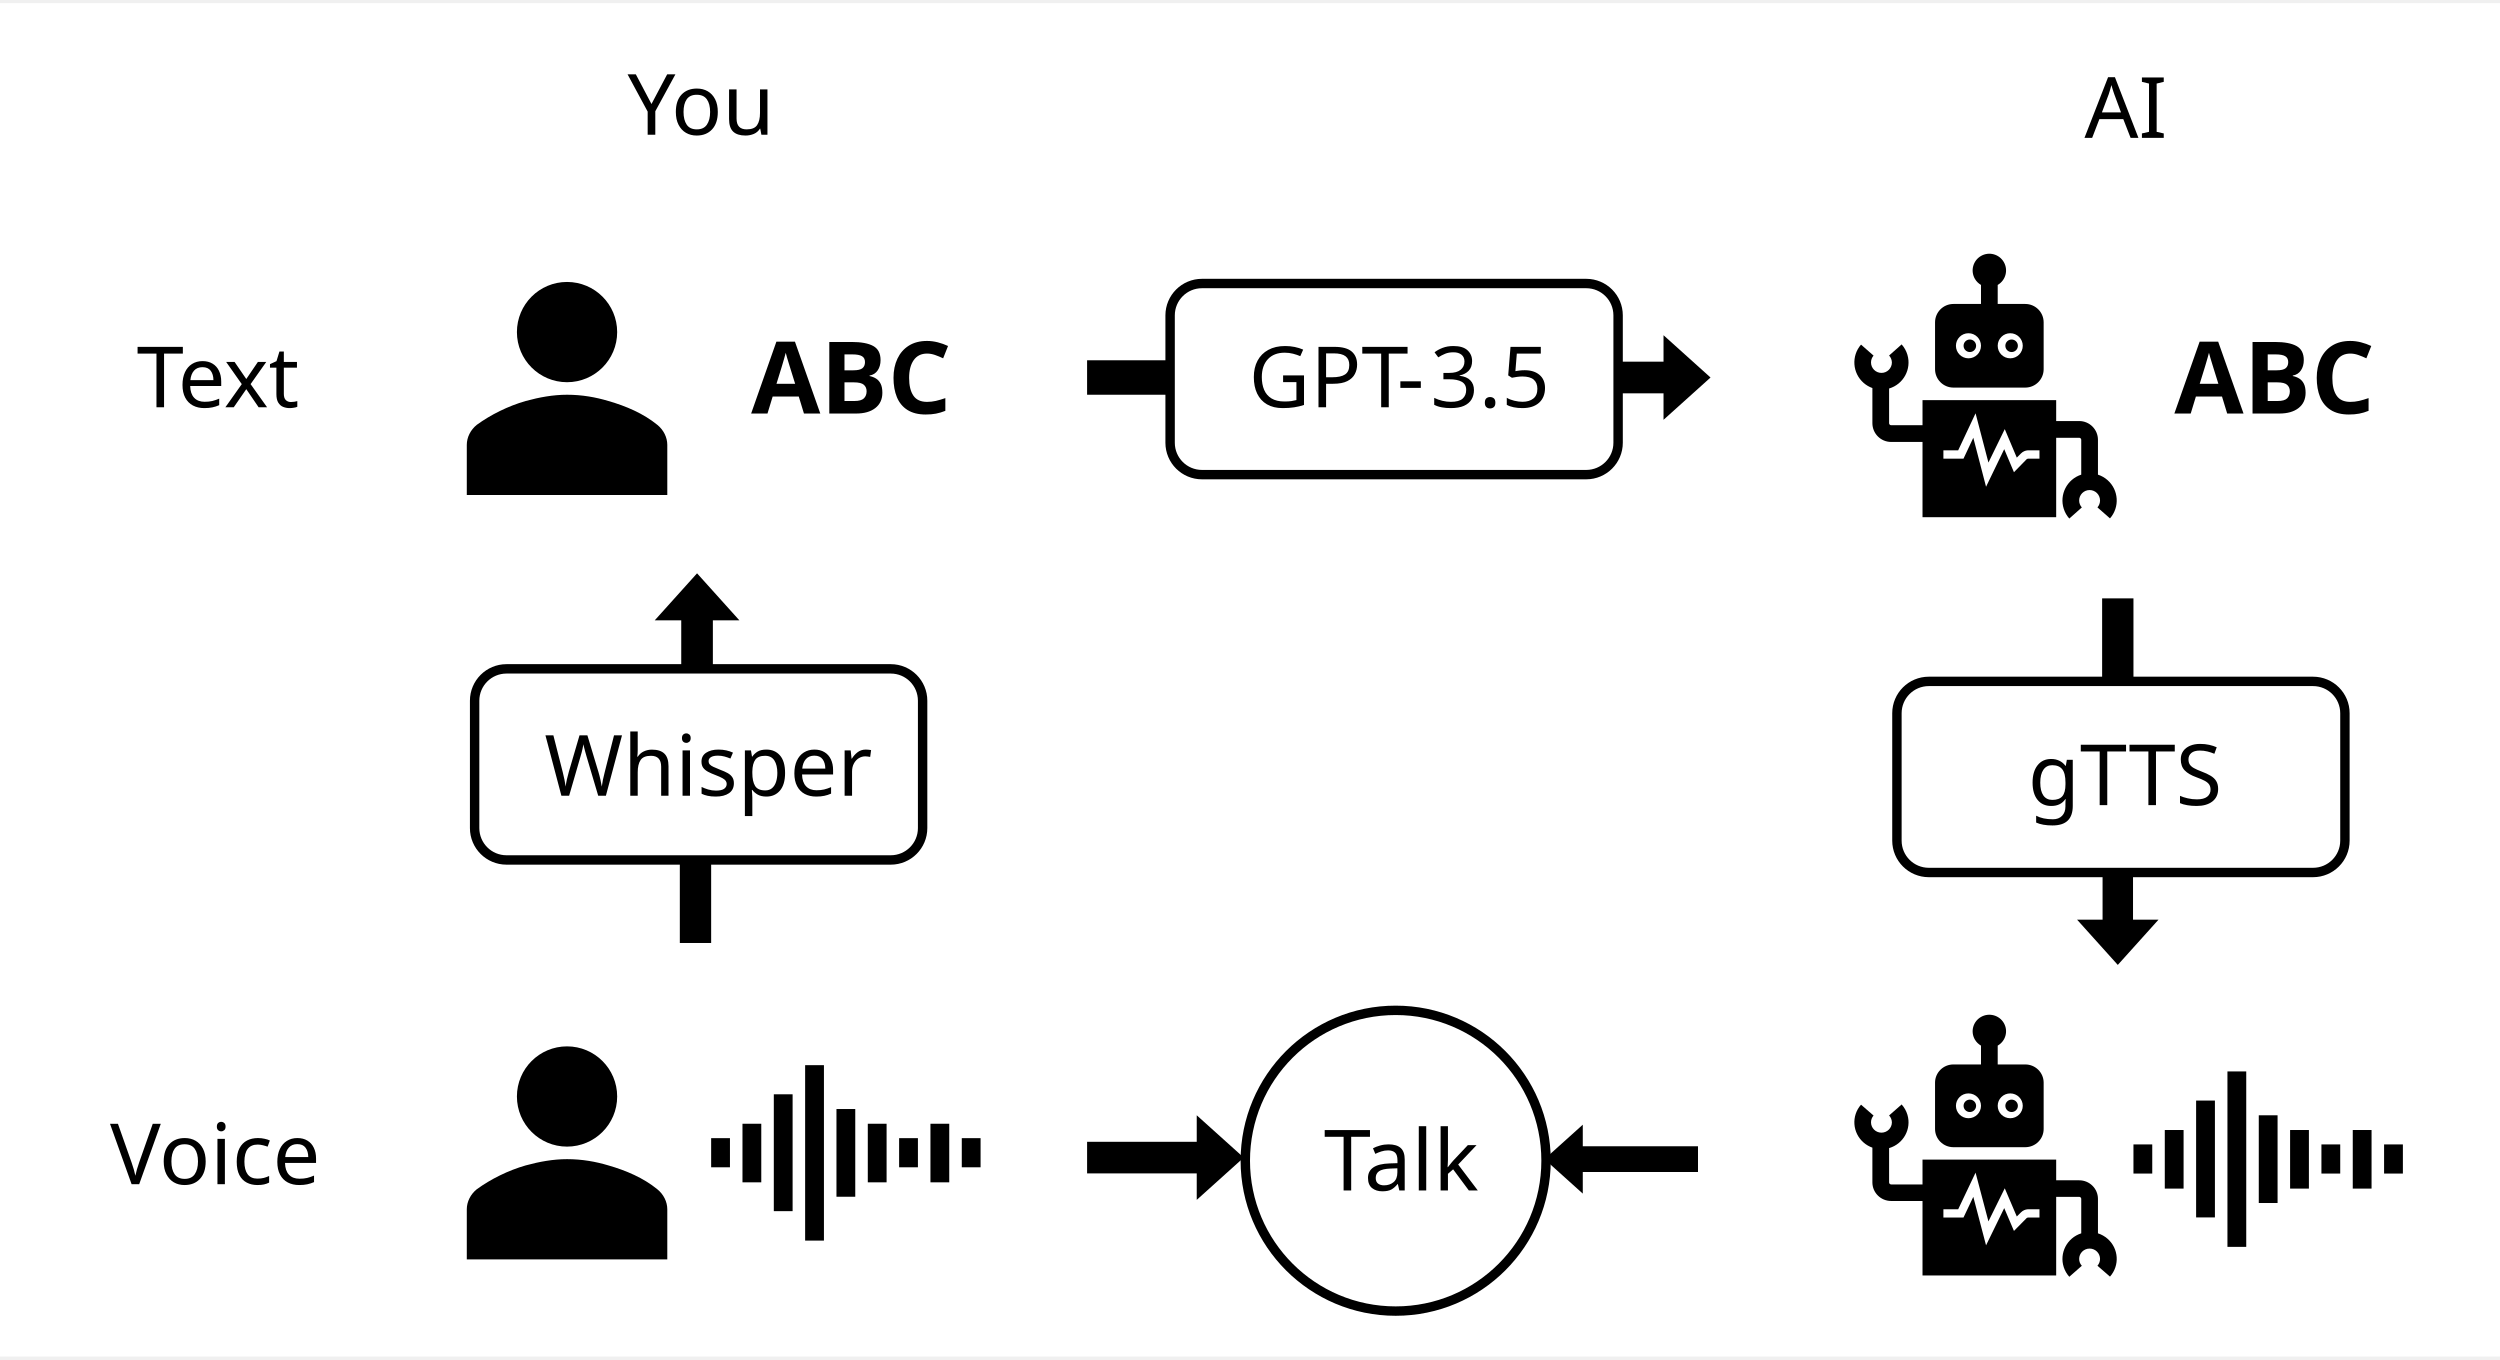
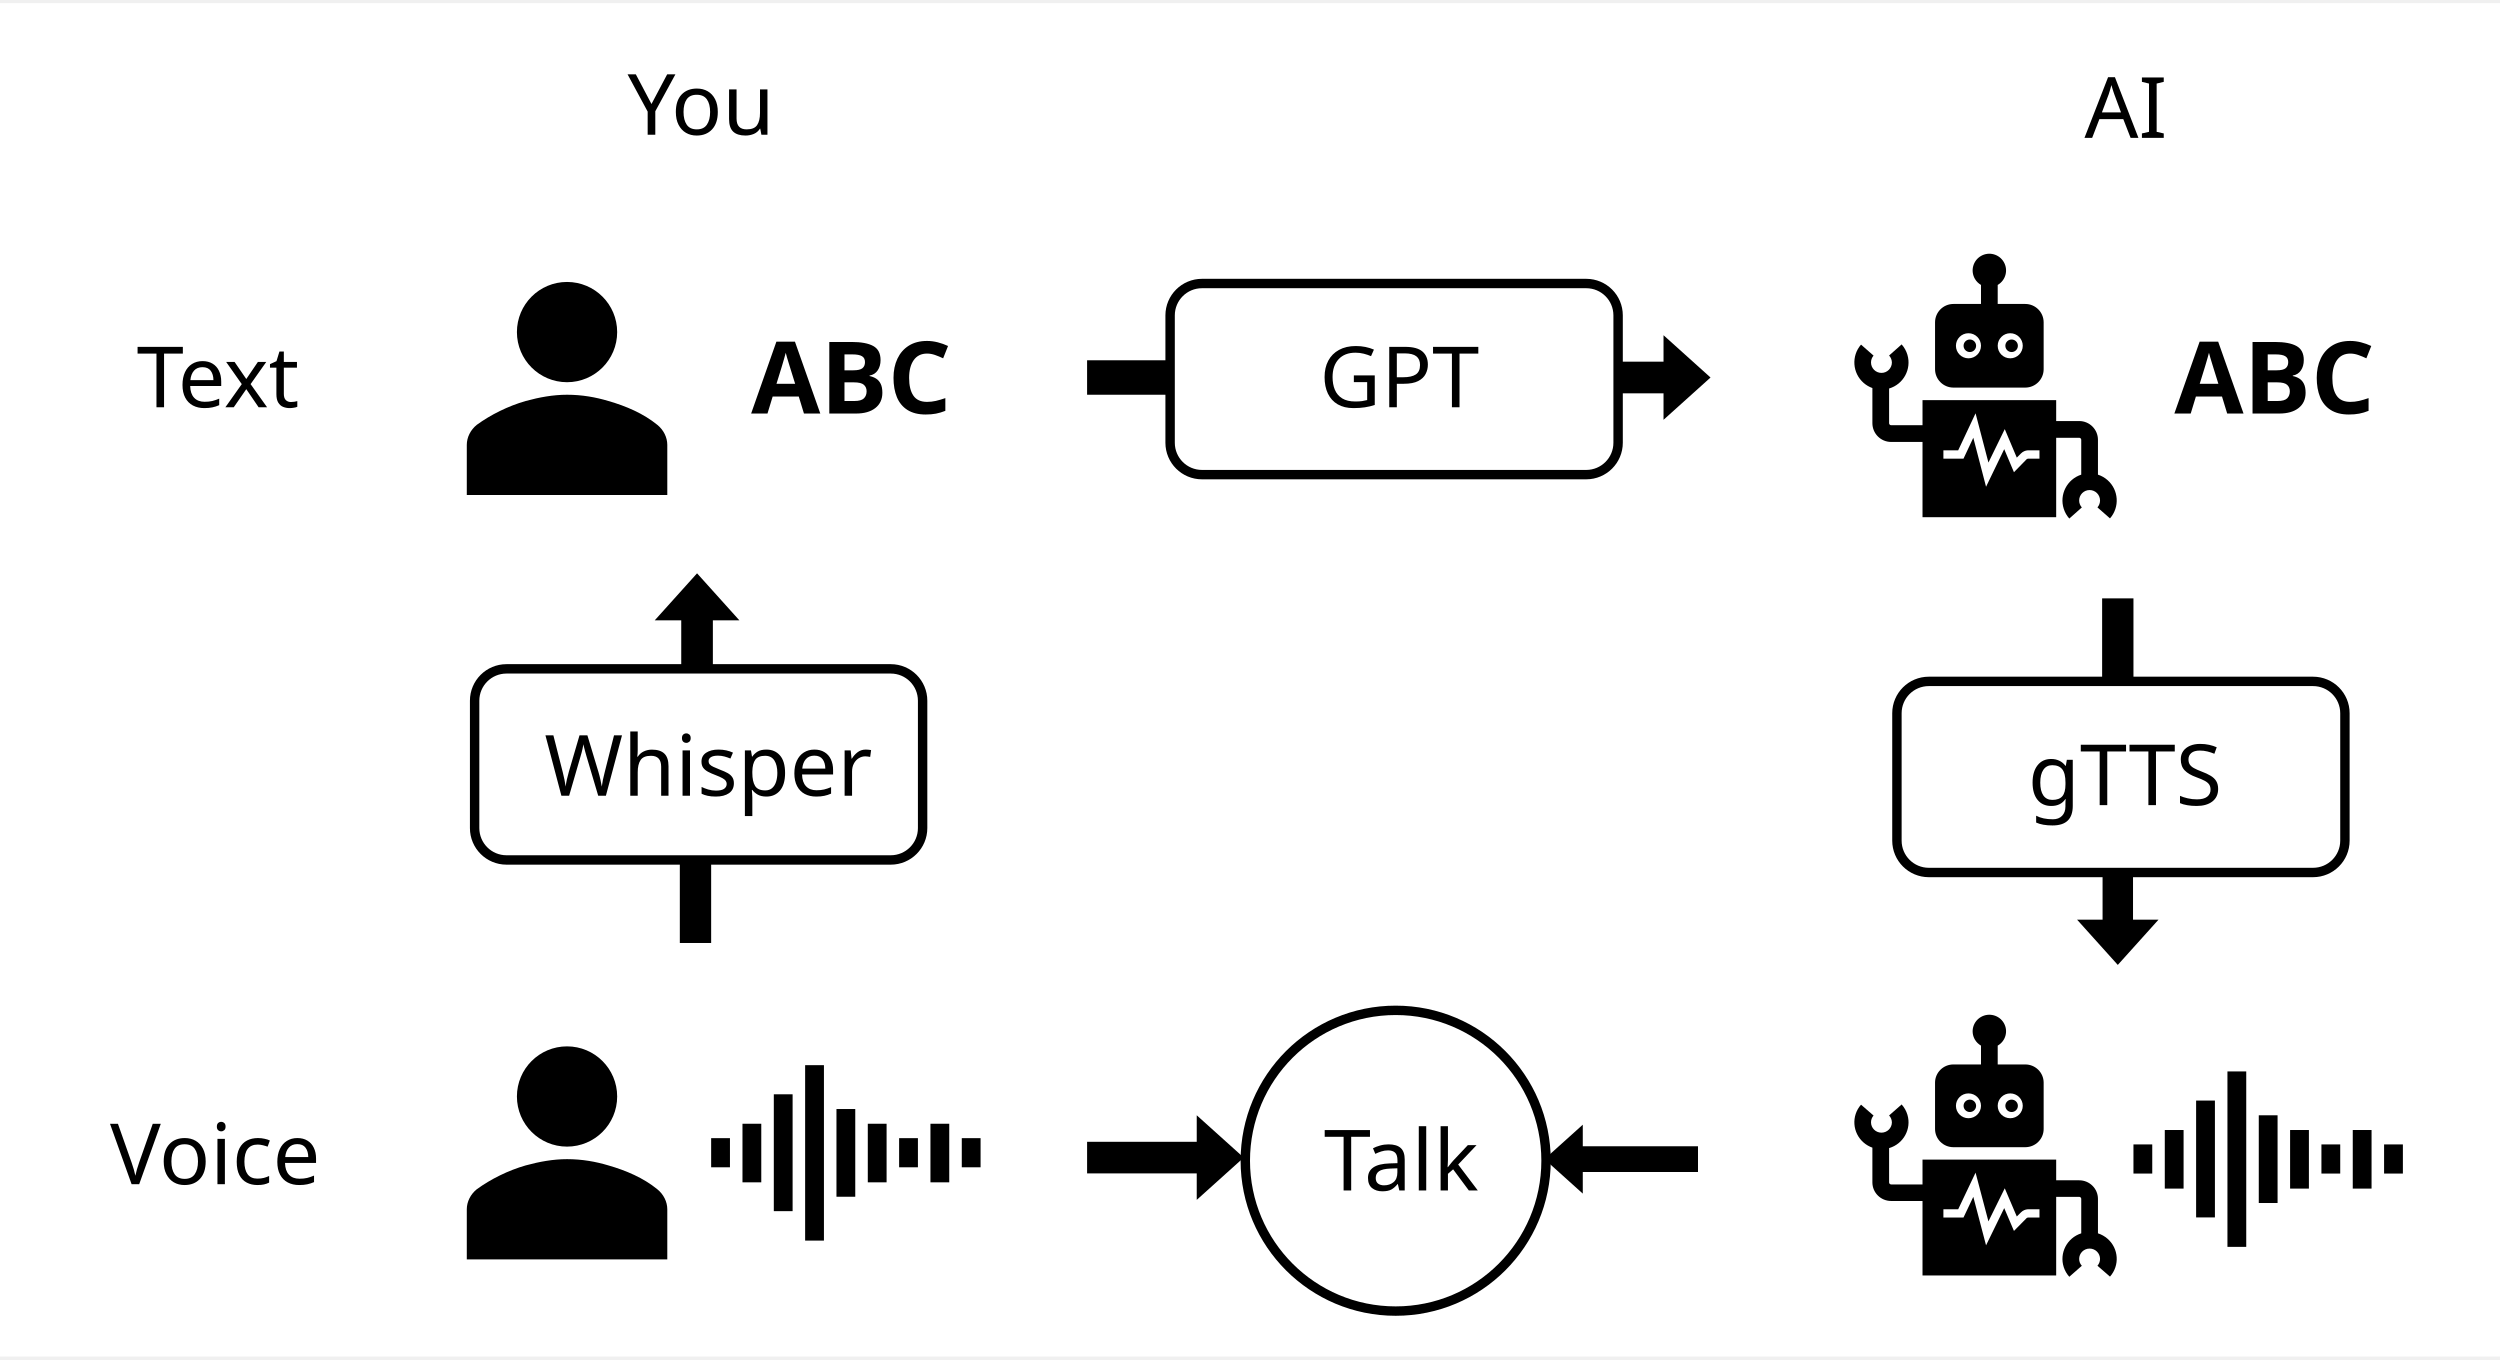
<svg xmlns="http://www.w3.org/2000/svg" width="798" height="434" overflow="hidden">
  <defs>
    <clipPath id="clip0">
-       <rect x="241" y="144" width="798" height="434" />
+       <rect x="812" y="460" width="128" height="94" />
    </clipPath>
    <clipPath id="clip1">
-       <rect x="374" y="464" width="96" height="96" />
+       <rect x="812" y="460" width="128" height="94" />
    </clipPath>
    <clipPath id="clip2">
-       <rect x="374" y="464" width="96" height="96" />
+       <rect x="812" y="217" width="128" height="95" />
    </clipPath>
    <clipPath id="clip3">
-       <rect x="374" y="464" width="96" height="96" />
-     </clipPath>
-     <clipPath id="clip4">
-       <rect x="463" y="464" width="96" height="96" />
-     </clipPath>
-     <clipPath id="clip5">
-       <rect x="463" y="464" width="96" height="96" />
-     </clipPath>
-     <clipPath id="clip6">
-       <rect x="463" y="464" width="96" height="96" />
-     </clipPath>
-     <clipPath id="clip7">
-       <rect x="812" y="460" width="128" height="94" />
-     </clipPath>
-     <clipPath id="clip8">
-       <rect x="812" y="460" width="128" height="94" />
-     </clipPath>
-     <clipPath id="clip9">
-       <rect x="812" y="460" width="128" height="127" />
-     </clipPath>
-     <clipPath id="clip10">
-       <rect x="917" y="466" width="96" height="96" />
-     </clipPath>
-     <clipPath id="clip11">
-       <rect x="917" y="466" width="96" height="96" />
-     </clipPath>
-     <clipPath id="clip12">
-       <rect x="917" y="466" width="96" height="96" />
-     </clipPath>
-     <clipPath id="clip13">
-       <rect x="374" y="220" width="96" height="96" />
-     </clipPath>
-     <clipPath id="clip14">
-       <rect x="374" y="220" width="96" height="96" />
-     </clipPath>
-     <clipPath id="clip15">
-       <rect x="374" y="220" width="96" height="96" />
-     </clipPath>
-     <clipPath id="clip16">
      <rect x="812" y="217" width="128" height="95" />
    </clipPath>
-     <clipPath id="clip17">
-       <rect x="812" y="217" width="128" height="95" />
-     </clipPath>
-     <clipPath id="clip18">
-       <rect x="812" y="217" width="128" height="129" />
-     </clipPath>
  </defs>
-   <g clip-path="url(#clip0)" transform="translate(-241 -144)">
+   <g transform="translate(-241 -144)">
    <rect x="241" y="145" width="798" height="432" fill="#FFFFFF" />
    <text font-family="Segoe UI,Segoe UI_MSFontService,sans-serif" font-weight="400" font-size="27" transform="translate(284.648 274)">Text</text>
    <text font-family="Segoe UI,Segoe UI_MSFontService,sans-serif" font-weight="400" font-size="27" transform="translate(276.116 522)">Voice</text>
    <text font-family="Segoe UI,Segoe UI_MSFontService,sans-serif" font-weight="400" font-size="27" transform="translate(906.367 188)">AI</text>
    <text font-family="Segoe UI,Segoe UI_MSFontService,sans-serif" font-weight="400" font-size="27" transform="translate(441.313 187)">You</text>
-     <g clip-path="url(#clip1)">
-       <g clip-path="url(#clip2)">
-         <g clip-path="url(#clip3)">
+     <g>
+       <g>
+         <g>
          <path d="M438 494C438 502.837 430.837 510 422 510 413.163 510 406 502.837 406 494 406 485.163 413.163 478 422 478 430.837 478 438 485.163 438 494Z" />
          <path d="M454 546 454 530C454 527.6 452.8 525.2 450.8 523.6 446.4 520 440.8 517.6 435.2 516 431.2 514.8 426.8 514 422 514 417.6 514 413.2 514.8 408.8 516 403.2 517.6 397.6 520.4 393.2 523.6 391.2 525.2 390 527.6 390 530L390 546 454 546Z" />
        </g>
      </g>
    </g>
-     <g clip-path="url(#clip4)">
-       <g clip-path="url(#clip5)">
-         <g clip-path="url(#clip6)">
+     <g>
+       <g>
+         <g>
          <path d="M548 507.3 554 507.3 554 516.6 548 516.6Z" />
          <path d="M528 507.3 534 507.3 534 516.6 528 516.6Z" />
          <path d="M468 507.3 474 507.3 474 516.6 468 516.6Z" />
          <path d="M538 502.7 544 502.7 544 521.4 538 521.4Z" />
          <path d="M518 502.7 524 502.7 524 521.4 518 521.4Z" />
          <path d="M478 502.7 484 502.7 484 521.4 478 521.4Z" />
          <path d="M508 498 514 498 514 526 508 526Z" />
          <path d="M488 493.3 494 493.3 494 530.6 488 530.6Z" />
          <path d="M498 484 504 484 504 540 498 540Z" />
        </g>
      </g>
    </g>
-     <g clip-path="url(#clip7)">
-       <g clip-path="url(#clip8)">
-         <g clip-path="url(#clip9)">
+     <g clip-path="url(#clip0)">
+       <g clip-path="url(#clip1)">
+         <g>
          <path d="M85.077 95.088 41.495 95.088C36.025 95.088 31.59 99.522 31.59 104.993 31.59 110.463 36.025 114.898 41.495 114.898L85.077 114.898C90.547 114.898 94.982 110.463 94.982 104.993 94.982 99.522 90.547 95.088 85.077 95.088ZM44.137 108.955C41.948 108.955 40.175 107.181 40.175 104.993 40.175 102.805 41.948 101.031 44.137 101.031 46.325 101.031 48.099 102.805 48.099 104.993 48.099 107.181 46.325 108.955 44.137 108.955ZM63.286 108.955C61.098 108.955 59.324 107.181 59.324 104.993 59.324 102.805 61.098 101.031 63.286 101.031 65.474 101.031 67.248 102.805 67.248 104.993 67.248 107.181 65.474 108.955 63.286 108.955ZM82.436 108.955C80.248 108.955 78.474 107.181 78.474 104.993 78.474 102.805 80.248 101.031 82.436 101.031 84.624 101.031 86.398 102.805 86.398 104.993 86.398 107.181 84.624 108.955 82.436 108.955Z" transform="matrix(1.00959 0 0 1 812 460)" />
          <path d="M72.412 36.979C72.412 38.073 71.525 38.96 70.431 38.96 69.337 38.96 68.45 38.073 68.45 36.979 68.45 35.885 69.337 34.998 70.431 34.998 71.525 34.998 72.412 35.885 72.412 36.979Z" transform="matrix(1.00959 0 0 1 812 460)" />
          <path d="M74.763 23.772 66.033 23.772 66.033 17.763C68.56 16.304 69.426 13.073 67.967 10.547 66.508 8.02 63.277 7.154 60.751 8.613 58.224 10.072 57.358 13.303 58.817 15.829 59.281 16.632 59.947 17.299 60.751 17.763L60.751 23.772 52.021 23.772C48.822 23.779 46.23 26.371 46.223 29.57L46.223 44.388C46.23 47.586 48.822 50.178 52.021 50.185L74.763 50.185C77.962 50.178 80.553 47.586 80.561 44.388L80.561 29.57C80.553 26.371 77.962 23.779 74.763 23.772ZM56.788 40.941C54.6 40.941 52.827 39.167 52.827 36.979 52.827 34.79 54.6 33.017 56.788 33.017 58.977 33.017 60.751 34.79 60.751 36.979 60.751 39.167 58.977 40.941 56.788 40.941ZM69.995 40.941C67.807 40.941 66.033 39.167 66.033 36.979 66.033 34.79 67.807 33.017 69.995 33.017 72.183 33.017 73.957 34.79 73.957 36.979 73.957 39.167 72.183 40.941 69.995 40.941Z" transform="matrix(1.00959 0 0 1 812 460)" />
          <path d="M59.205 36.979C59.205 38.073 58.318 38.96 57.224 38.96 56.13 38.96 55.243 38.073 55.243 36.979 55.243 35.885 56.13 34.998 57.224 34.998 58.318 34.998 59.205 35.885 59.205 36.979Z" transform="matrix(1.00959 0 0 1 812 460)" />
          <path d="M97.729 77.681 97.729 66.68C97.729 63.405 95.074 60.751 91.799 60.751L84.522 60.751 84.522 54.147 42.261 54.147 42.261 62.071 32.343 62.071C31.986 62.071 31.696 61.782 31.696 61.424L31.696 50.476C36.236 49.135 38.829 44.368 37.489 39.828 37.129 38.611 36.504 37.489 35.658 36.543L31.696 40.056C32.25 40.658 32.565 41.443 32.581 42.261 32.571 44.085 31.085 45.555 29.261 45.545 27.438 45.535 25.968 44.049 25.978 42.225 25.982 41.438 26.267 40.678 26.783 40.082L22.821 36.609C19.708 40.185 20.084 45.607 23.66 48.72 24.469 49.424 25.403 49.97 26.413 50.331L26.413 61.424C26.413 64.699 29.068 67.354 32.343 67.354L42.261 67.354 42.261 91.126 84.522 91.126 84.522 66.033 91.799 66.033C92.157 66.033 92.447 66.323 92.447 66.68L92.447 77.681C87.936 79.141 85.462 83.98 86.921 88.491 87.286 89.62 87.882 90.661 88.669 91.548L92.631 88.035C92.085 87.436 91.783 86.654 91.786 85.843 91.788 84.02 93.267 82.543 95.091 82.544 96.914 82.546 98.391 84.025 98.389 85.849 98.389 86.648 98.098 87.421 97.571 88.022L101.533 91.496C104.657 87.94 104.308 82.524 100.752 79.399 99.873 78.626 98.844 78.041 97.729 77.681ZM79.24 72.636 75.568 72.636C75.441 72.659 75.319 72.709 75.212 72.782L71.171 76.915 68.093 69.625 62.349 81.511 58.321 66.033 55.217 72.636 48.865 72.636 48.865 69.995 53.54 69.995 59.034 58.307 63.101 73.865 68.265 63.299 72.069 72.306 73.389 70.986C73.969 70.399 74.745 70.046 75.568 69.995L79.24 69.995Z" transform="matrix(1.00959 0 0 1 812 460)" />
        </g>
      </g>
    </g>
-     <g clip-path="url(#clip10)">
-       <g clip-path="url(#clip11)">
-         <g clip-path="url(#clip12)">
+     <g>
+       <g>
+         <g>
          <path d="M1002 509.3 1008 509.3 1008 518.6 1002 518.6Z" />
          <path d="M982 509.3 988 509.3 988 518.6 982 518.6Z" />
          <path d="M922 509.3 928 509.3 928 518.6 922 518.6Z" />
          <path d="M992 504.7 998 504.7 998 523.4 992 523.4Z" />
          <path d="M972 504.7 978 504.7 978 523.4 972 523.4Z" />
          <path d="M932 504.7 938 504.7 938 523.4 932 523.4Z" />
          <path d="M962 500 968 500 968 528 962 528Z" />
          <path d="M942 495.3 948 495.3 948 532.6 942 532.6Z" />
          <path d="M952 486 958 486 958 542 952 542Z" />
        </g>
      </g>
    </g>
-     <g clip-path="url(#clip13)">
-       <g clip-path="url(#clip14)">
-         <g clip-path="url(#clip15)">
+     <g>
+       <g>
+         <g>
          <path d="M438 250C438 258.837 430.837 266 422 266 413.163 266 406 258.837 406 250 406 241.163 413.163 234 422 234 430.837 234 438 241.163 438 250Z" />
          <path d="M454 302 454 286C454 283.6 452.8 281.2 450.8 279.6 446.4 276 440.8 273.6 435.2 272 431.2 270.8 426.8 270 422 270 417.6 270 413.2 270.8 408.8 272 403.2 273.6 397.6 276.4 393.2 279.6 391.2 281.2 390 283.6 390 286L390 302 454 302Z" />
        </g>
      </g>
    </g>
-     <g clip-path="url(#clip16)">
-       <g clip-path="url(#clip17)">
-         <g clip-path="url(#clip18)">
+     <g clip-path="url(#clip2)">
+       <g clip-path="url(#clip3)">
+         <g>
          <path d="M85.893 96 41.893 96C36.37 96 31.893 100.477 31.893 106 31.893 111.523 36.37 116 41.893 116L85.893 116C91.416 116 95.893 111.523 95.893 106 95.893 100.477 91.416 96 85.893 96ZM44.56 110C42.351 110 40.56 108.209 40.56 106 40.56 103.791 42.351 102 44.56 102 46.769 102 48.56 103.791 48.56 106 48.56 108.209 46.769 110 44.56 110ZM63.893 110C61.684 110 59.893 108.209 59.893 106 59.893 103.791 61.684 102 63.893 102 66.103 102 67.893 103.791 67.893 106 67.893 108.209 66.103 110 63.893 110ZM83.227 110C81.017 110 79.227 108.209 79.227 106 79.227 103.791 81.017 102 83.227 102 85.436 102 87.227 103.791 87.227 106 87.227 108.209 85.436 110 83.227 110Z" transform="matrix(1 0 0 1.00104 812 217)" />
          <path d="M73.107 37.333C73.107 38.438 72.211 39.333 71.107 39.333 70.002 39.333 69.107 38.438 69.107 37.333 69.107 36.229 70.002 35.333 71.107 35.333 72.211 35.333 73.107 36.229 73.107 37.333Z" transform="matrix(1 0 0 1.00104 812 217)" />
          <path d="M75.48 24 66.667 24 66.667 17.933C69.218 16.46 70.092 13.199 68.619 10.648 67.146 8.097 63.884 7.223 61.333 8.696 58.782 10.168 57.908 13.43 59.381 15.981 59.849 16.792 60.523 17.465 61.333 17.933L61.333 24 52.52 24C49.29 24.007 46.674 26.624 46.667 29.853L46.667 44.813C46.674 48.043 49.29 50.659 52.52 50.667L75.48 50.667C78.71 50.659 81.326 48.043 81.333 44.813L81.333 29.853C81.326 26.624 78.71 24.007 75.48 24ZM57.333 41.333C55.124 41.333 53.333 39.542 53.333 37.333 53.333 35.124 55.124 33.333 57.333 33.333 59.542 33.333 61.333 35.124 61.333 37.333 61.333 39.542 59.542 41.333 57.333 41.333ZM70.667 41.333C68.457 41.333 66.667 39.542 66.667 37.333 66.667 35.124 68.457 33.333 70.667 33.333 72.876 33.333 74.667 35.124 74.667 37.333 74.667 39.542 72.876 41.333 70.667 41.333Z" transform="matrix(1 0 0 1.00104 812 217)" />
          <path d="M59.773 37.333C59.773 38.438 58.878 39.333 57.773 39.333 56.669 39.333 55.773 38.438 55.773 37.333 55.773 36.229 56.669 35.333 57.773 35.333 58.878 35.333 59.773 36.229 59.773 37.333Z" transform="matrix(1 0 0 1.00104 812 217)" />
          <path d="M98.667 78.427 98.667 67.32C98.667 64.014 95.986 61.333 92.68 61.333L85.333 61.333 85.333 54.667 42.667 54.667 42.667 62.667 32.653 62.667C32.292 62.667 32 62.374 32 62.013L32 50.96C36.584 49.606 39.202 44.794 37.848 40.21 37.485 38.981 36.854 37.849 36 36.893L32 40.44C32.559 41.048 32.877 41.84 32.893 42.667 32.883 44.508 31.383 45.992 29.542 45.982 27.701 45.972 26.217 44.471 26.227 42.63 26.231 41.835 26.52 41.068 27.04 40.467L23.04 36.96C19.898 40.57 20.277 46.045 23.887 49.187 24.704 49.898 25.647 50.45 26.667 50.813L26.667 62.013C26.667 65.32 29.347 68 32.653 68L42.667 68 42.667 92 85.333 92 85.333 66.667 92.68 66.667C93.041 66.667 93.333 66.959 93.333 67.32L93.333 78.427C88.779 79.9 86.282 84.786 87.755 89.34 88.124 90.48 88.725 91.531 89.52 92.427L93.52 88.88C92.968 88.275 92.664 87.485 92.667 86.667 92.668 84.826 94.162 83.335 96.003 83.336 97.844 83.338 99.335 84.831 99.333 86.672 99.333 87.48 99.039 88.26 98.507 88.867L102.507 92.373C105.661 88.784 105.309 83.316 101.719 80.161 100.831 79.38 99.792 78.79 98.667 78.427ZM80 73.333 76.293 73.333C76.164 73.356 76.042 73.406 75.933 73.48L71.853 77.653 68.747 70.293 62.947 82.293 58.88 66.667 55.747 73.333 49.333 73.333 49.333 70.667 54.053 70.667 59.6 58.867 63.707 74.573 68.92 63.907 72.76 73 74.093 71.667C74.679 71.074 75.462 70.718 76.293 70.667L80 70.667Z" transform="matrix(1 0 0 1.00104 812 217)" />
        </g>
      </g>
    </g>
    <path d="M450 342.003 463.5 327 477 342.003 468.547 342.003 468.547 357 458.453 357 458.453 342.003Z" fill-rule="evenodd" />
    <path d="M392.5 367.667C392.5 362.052 397.052 357.5 402.667 357.5L525.333 357.5C530.948 357.5 535.5 362.052 535.5 367.667L535.5 408.333C535.5 413.948 530.948 418.5 525.333 418.5L402.667 418.5C397.052 418.5 392.5 413.948 392.5 408.333Z" stroke="#000000" stroke-width="3" stroke-miterlimit="8" fill="none" fill-rule="evenodd" />
    <text font-family="Segoe UI,Segoe UI_MSFontService,sans-serif" font-weight="400" font-size="27" transform="translate(414.777 398)">Whisper</text>
    <rect x="458" y="418" width="10" height="27" />
    <path d="M614.5 244.667C614.5 239.052 619.052 234.5 624.667 234.5L747.333 234.5C752.948 234.5 757.5 239.052 757.5 244.667L757.5 285.333C757.5 290.948 752.948 295.5 747.333 295.5L624.667 295.5C619.052 295.5 614.5 290.948 614.5 285.333Z" stroke="#000000" stroke-width="3" stroke-miterlimit="8" fill="none" fill-rule="evenodd" />
-     <text font-family="Segoe UI,Segoe UI_MSFontService,sans-serif" font-weight="400" font-size="27" transform="translate(639.582 274)">GPT</text>
-     <text font-family="Segoe UI,Segoe UI_MSFontService,sans-serif" font-weight="400" font-size="27" transform="translate(686.916 274)">-</text>
-     <text font-family="Segoe UI,Segoe UI_MSFontService,sans-serif" font-weight="400" font-size="27" transform="translate(697.582 274)">3.5</text>
+     <text font-family="Segoe UI,Segoe UI_MSFontService,sans-serif" font-weight="400" font-size="27" transform="translate(662.166 274)">GPT</text>
    <path d="M846.5 371.667C846.5 366.052 851.052 361.5 856.667 361.5L979.333 361.5C984.948 361.5 989.5 366.052 989.5 371.667L989.5 412.333C989.5 417.948 984.948 422.5 979.333 422.5L856.667 422.5C851.052 422.5 846.5 417.948 846.5 412.333Z" stroke="#000000" stroke-width="3" stroke-miterlimit="8" fill="none" fill-rule="evenodd" />
    <text font-family="Segoe UI,Segoe UI_MSFontService,sans-serif" font-weight="400" font-size="27" transform="translate(888.314 401)">gTTS</text>
    <text font-family="Segoe UI Black,Segoe UI Black_MSFontService,sans-serif" font-weight="900" font-size="32" transform="translate(480.761 276)">ABC</text>
    <text font-family="Segoe UI Black,Segoe UI Black_MSFontService,sans-serif" font-weight="900" font-size="32" transform="translate(935.057 276)">ABC</text>
    <rect x="912" y="335" width="10" height="26" />
    <path d="M930 437.553 917 452 904 437.553 912.14 437.553 912.14 422 921.86 422 921.86 437.553Z" fill-rule="evenodd" />
    <path d="M771.997 251 787 264.5 771.997 278 771.997 269.547 757 269.547 757 259.453 771.997 259.453Z" fill-rule="evenodd" />
    <rect x="588" y="259" width="26" height="11" />
    <path d="M638.5 514.5C638.5 487.99 659.99 466.5 686.5 466.5 713.01 466.5 734.5 487.99 734.5 514.5 734.5 541.01 713.01 562.5 686.5 562.5 659.99 562.5 638.5 541.01 638.5 514.5Z" stroke="#000000" stroke-width="3" stroke-miterlimit="8" fill="none" fill-rule="evenodd" />
    <text font-family="Segoe UI,Segoe UI_MSFontService,sans-serif" font-weight="400" font-size="27" transform="translate(663.579 524)">Talk</text>
    <path d="M622.997 500 638 513.5 622.997 527 622.997 518.547 588 518.547 588 508.453 622.997 508.453Z" fill-rule="evenodd" />
    <path d="M746.224 525 734 514 746.224 503 746.224 509.888 783 509.888 783 518.112 746.224 518.112Z" fill-rule="evenodd" />
  </g>
</svg>
